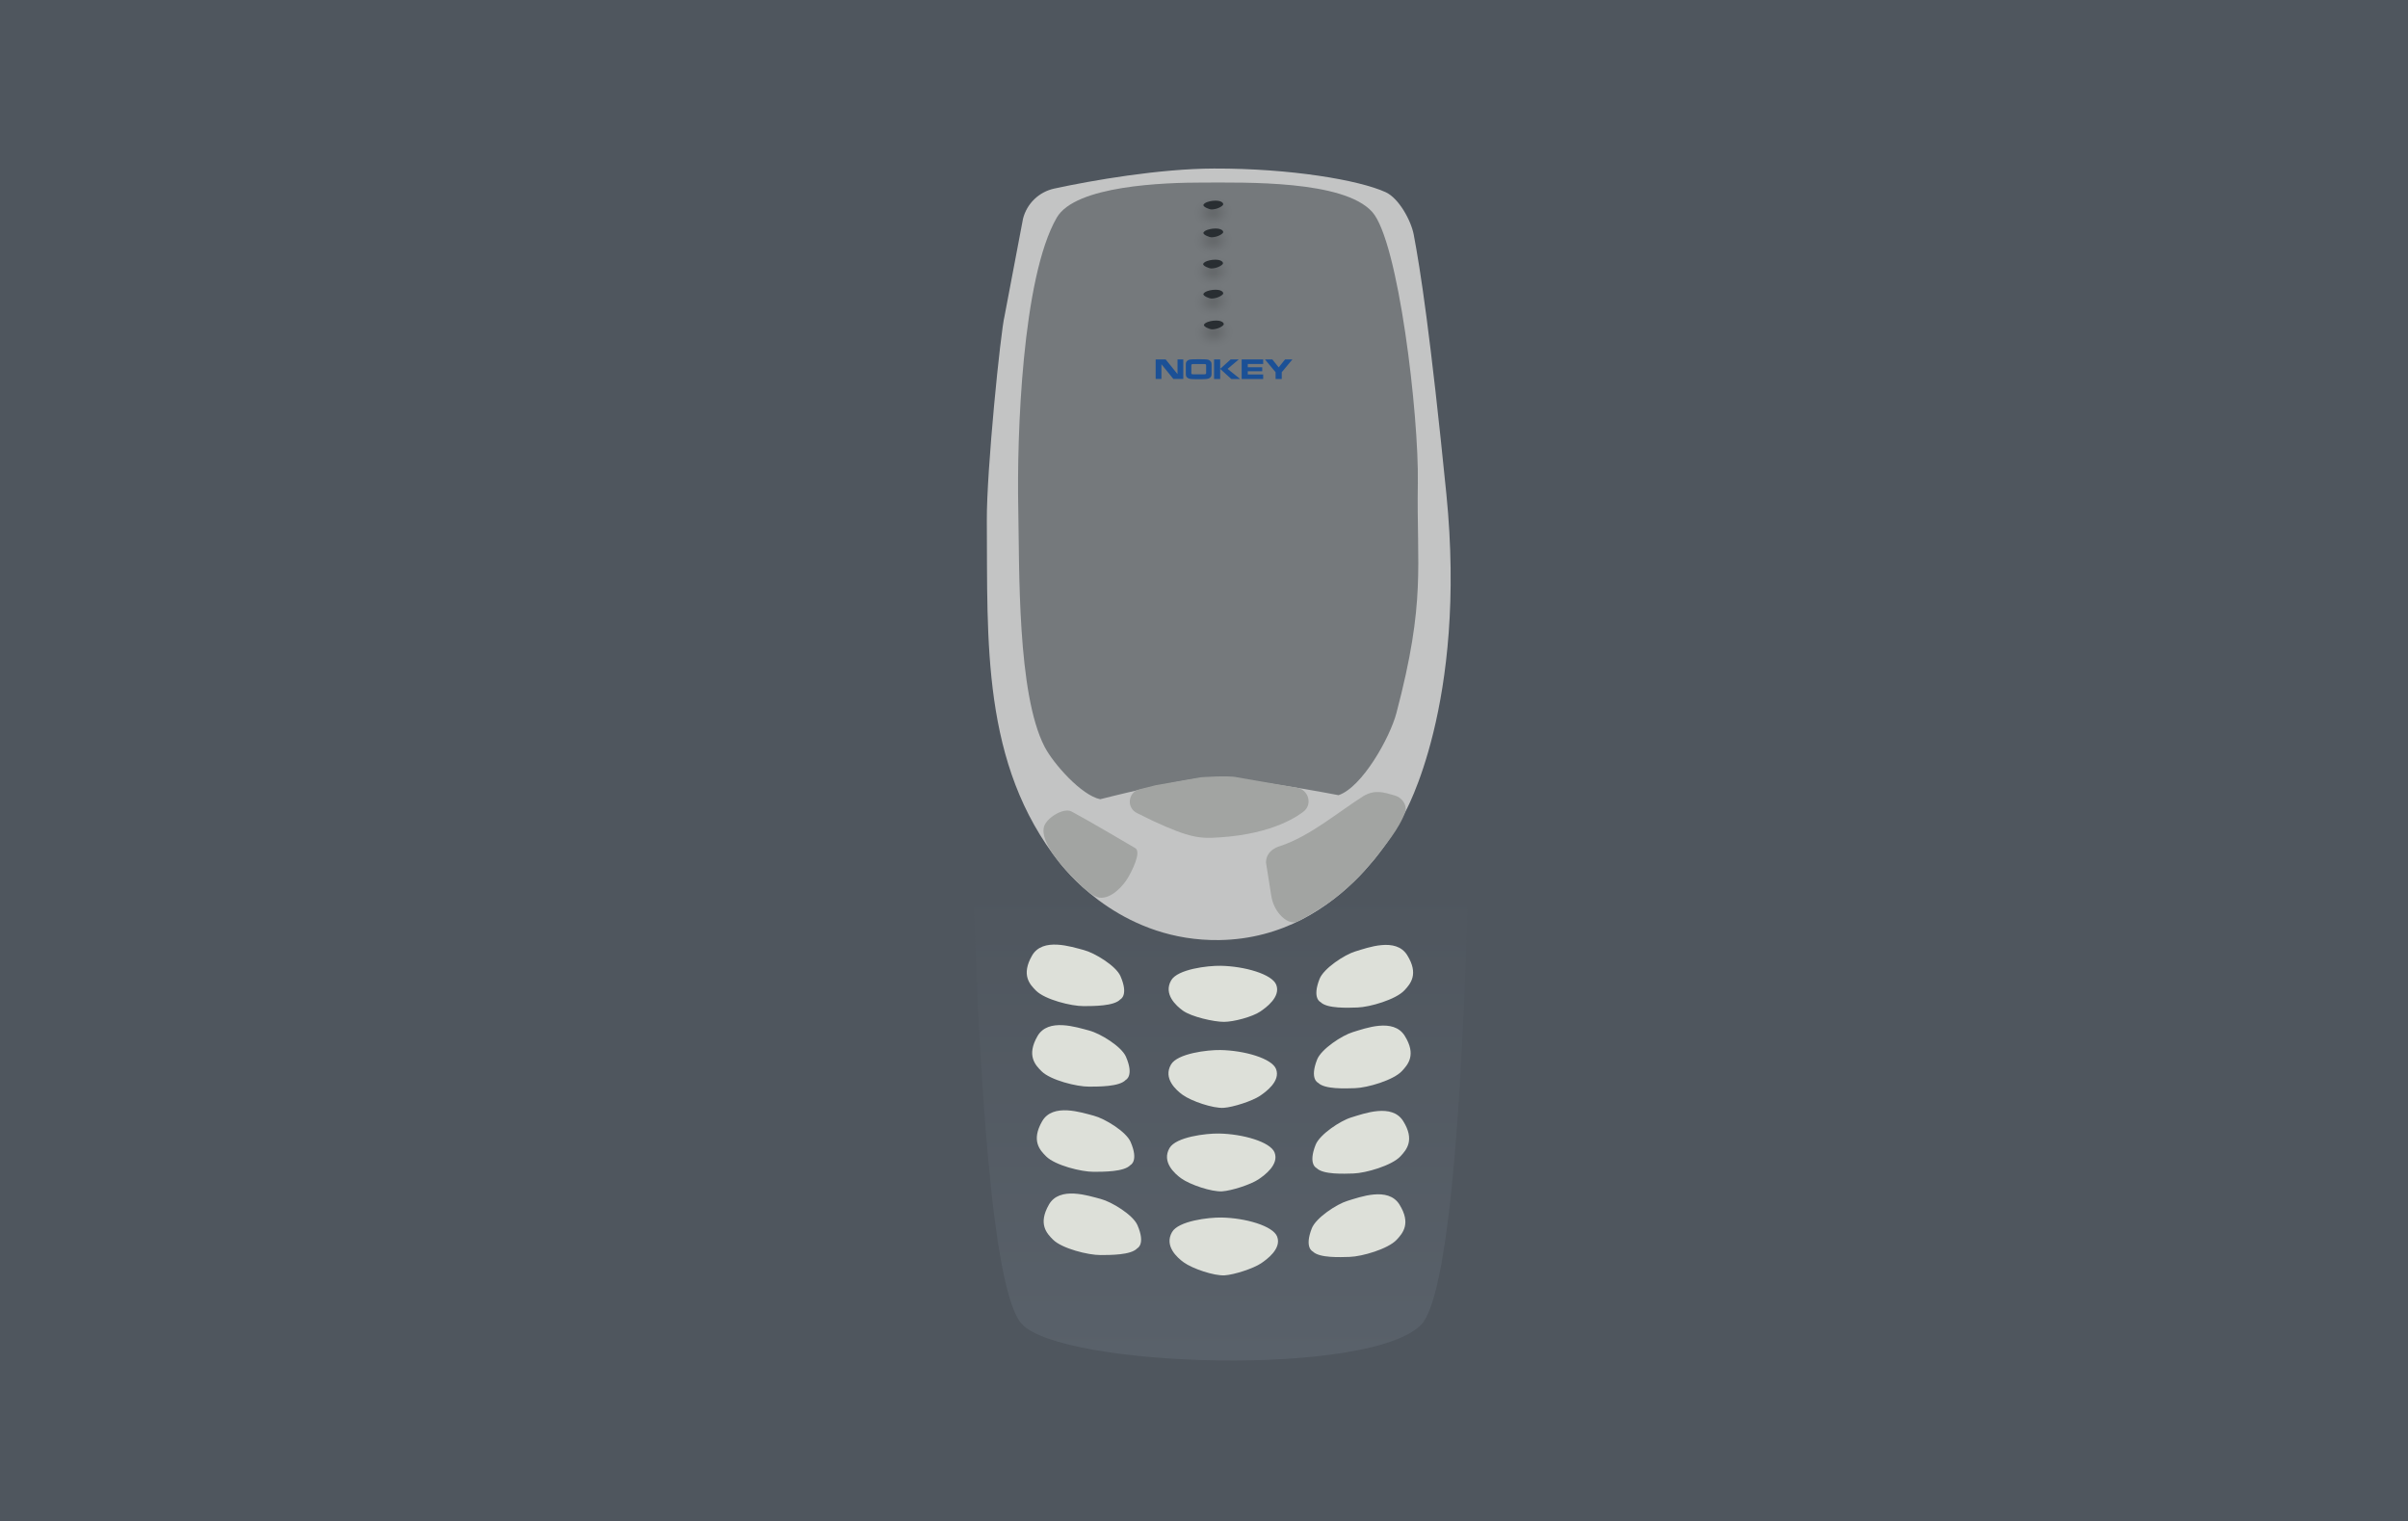
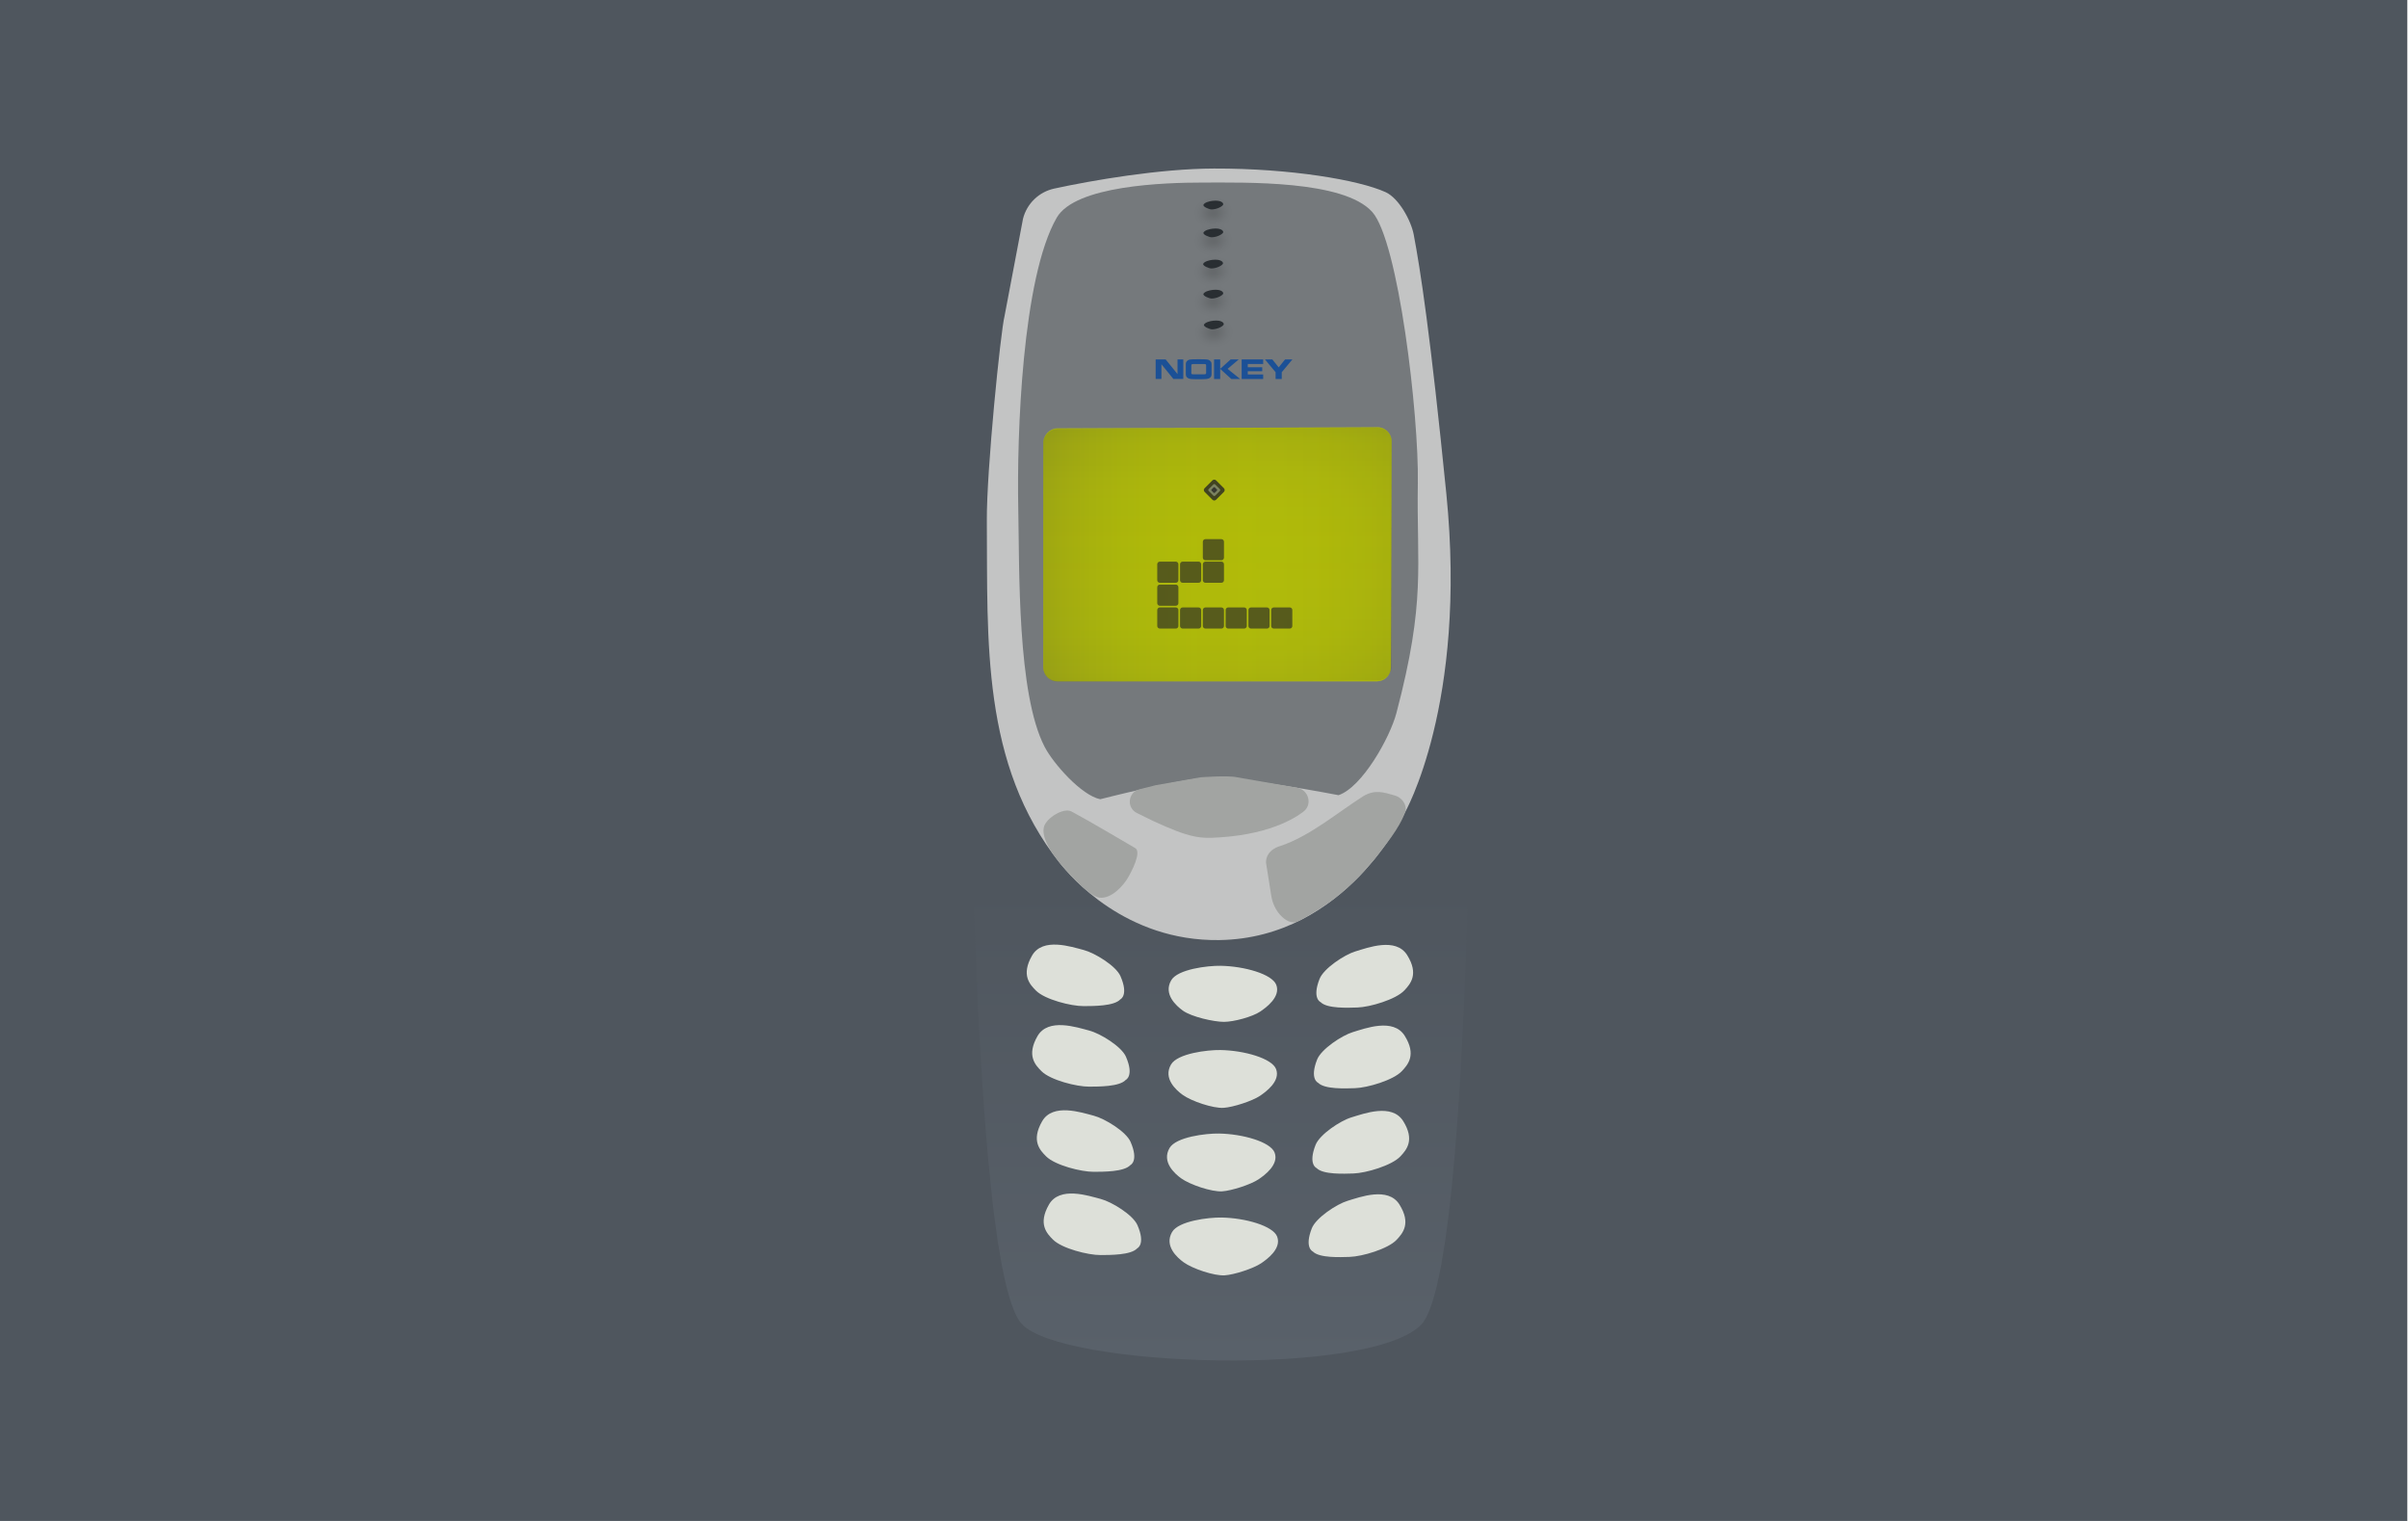
<svg xmlns="http://www.w3.org/2000/svg" width="1254" height="792" viewBox="0 0 1254 792" fill="none">
-   <path d="M1665.73 0H-373.343V1288.24H1665.73V0Z" fill="#4F565E" />
-   <path d="M532.083 689.396C500.712 655.017 504.15 224.846 504.15 224.846C504.15 224.846 505.009 131.593 524.348 95.924C534.232 77.016 734.797 80.454 743.085 95.924C762.423 132.022 766.291 224.846 766.291 224.846C766.291 224.846 771.448 652.439 740.507 689.396C714.722 717.328 552.866 712.171 532.083 689.396Z" fill="url(#paint0_linear)" />
-   <path d="M564.399 494.706C557.842 492.995 542.981 487.985 537.446 497.611C531.627 507.735 536.312 512.66 539.578 515.909C544.193 520.499 557.859 523.962 564.365 523.911C569.204 523.876 580.162 523.988 583.411 520.404C583.411 520.404 587.898 518.384 583.506 508.311C581.168 502.931 570.072 496.184 564.399 494.706Z" fill="#DDE0D9" />
-   <path d="M567.236 536.64C560.678 534.929 545.817 529.919 540.282 539.545C534.464 549.669 539.148 554.594 542.414 557.843C547.029 562.433 560.695 565.896 567.201 565.845C572.04 565.811 582.999 565.922 586.247 562.338C586.247 562.338 590.734 560.318 586.342 550.245C583.996 544.865 572.908 538.118 567.236 536.64Z" fill="#DDE0D9" />
-   <path d="M569.651 580.989C563.093 579.279 548.233 574.268 542.698 583.894C536.879 594.019 541.563 598.943 544.829 602.192C549.444 606.782 563.11 610.246 569.616 610.194C574.455 610.16 585.414 610.271 588.663 606.687C588.663 606.687 593.149 604.668 588.757 594.594C586.419 589.223 575.323 582.476 569.651 580.989Z" fill="#DDE0D9" />
-   <path d="M573.218 624.332C566.66 622.622 551.799 617.611 546.264 627.237C540.446 637.362 545.13 642.287 548.396 645.536C553.011 650.125 566.677 653.589 573.183 653.538C578.022 653.503 588.98 653.615 592.229 650.031C592.229 650.031 596.716 648.011 592.324 637.938C589.978 632.558 578.89 625.811 573.218 624.332Z" fill="#DDE0D9" />
-   <path d="M705.767 495.445C712.256 493.494 726.927 487.933 732.806 497.353C738.994 507.254 734.499 512.351 731.353 515.72C726.91 520.481 713.382 524.435 706.875 524.633C702.036 524.779 691.095 525.295 687.718 521.831C687.718 521.831 683.154 519.983 687.176 509.747C689.316 504.289 700.154 497.138 705.767 495.445Z" fill="#DDE0D9" />
-   <path d="M704.486 537.456C710.975 535.505 725.646 529.944 731.525 539.364C737.713 549.265 733.218 554.362 730.073 557.731C725.629 562.493 712.101 566.446 705.595 566.644C700.756 566.79 689.815 567.306 686.437 563.842C686.437 563.842 681.873 561.994 685.895 551.758C688.027 546.3 698.865 539.149 704.486 537.456Z" fill="#DDE0D9" />
-   <path d="M703.695 581.874C710.184 579.923 724.856 574.362 730.735 583.782C736.923 593.683 732.428 598.78 729.282 602.149C724.839 606.911 711.31 610.864 704.804 611.062C699.965 611.208 689.024 611.724 685.646 608.26C685.646 608.26 681.082 606.412 685.105 596.176C687.245 590.71 698.083 583.559 703.695 581.874Z" fill="#DDE0D9" />
-   <path d="M701.736 625.312C708.225 623.361 722.896 617.8 728.775 627.22C734.963 637.121 730.468 642.218 727.322 645.587C722.879 650.349 709.351 654.303 702.844 654.5C698.006 654.646 687.064 655.162 683.687 651.698C683.687 651.698 679.123 649.85 683.145 639.614C685.285 634.148 696.123 626.997 701.736 625.312Z" fill="#DDE0D9" />
-   <path d="M635.659 502.914C628.946 502.802 613.261 504.667 609.909 510.477C605.732 517.697 612.547 523.765 615.968 526.24C620.489 529.515 632.212 532.11 637.369 532.11C642.536 532.11 652.255 529.472 656.295 526.739C659.26 524.736 667.056 519.115 664.632 512.824C662.483 507.237 648.018 503.129 635.659 502.914Z" fill="#DDE0D9" />
-   <path d="M635.556 546.782C628.843 546.67 613.158 548.535 609.806 554.345C605.629 561.565 612.444 567.633 615.865 570.108C620.386 573.383 631.679 577.233 637.24 576.881C642.105 576.571 652.152 573.34 656.192 570.606C659.157 568.604 666.953 562.983 664.529 556.691C662.38 551.105 647.915 546.988 635.556 546.782Z" fill="#DDE0D9" />
-   <path d="M634.791 590.263C628.078 590.151 612.393 592.016 609.041 597.826C604.864 605.046 611.679 611.114 615.1 613.589C619.621 616.864 630.915 620.714 636.475 620.362C641.34 620.052 651.387 616.821 655.427 614.087C658.392 612.085 666.188 606.464 663.764 600.173C661.615 594.586 647.142 590.469 634.791 590.263Z" fill="#DDE0D9" />
-   <path d="M636.114 634.002C629.402 633.89 613.716 635.755 610.364 641.565C606.187 648.785 613.003 654.853 616.424 657.328C620.945 660.602 632.238 664.453 637.799 664.101C642.664 663.791 652.711 660.56 656.75 657.826C659.716 655.824 667.511 650.203 665.087 643.911C662.93 638.325 648.465 634.208 636.114 634.002Z" fill="#DDE0D9" />
-   <path d="M632.212 87.759C603.832 87.828 568.585 93.948 548.989 98.202C541.039 99.93 534.756 106.006 532.753 113.887L523.127 164.58C521.099 172.53 513.724 245.13 513.905 271.06C514.347 333.587 510.963 397.942 551.946 449.463C557.412 456.313 586.118 490.228 634.945 489.523C701.082 488.56 731.396 423.575 731.396 423.575C731.396 423.575 764.185 366.875 753.218 257.257C744.89 174.034 739.639 140.153 736.209 122.138C734.8 114.747 728.422 103.178 721.572 100.058C707.683 93.75 672.178 87.662 632.212 87.759Z" fill="#C3C4C4" />
-   <path d="M626.196 95.065C606.428 95.065 559.982 96.56 550.304 113.355C532.306 144.571 529.487 226.694 530.278 264.898C530.923 296.071 529.651 361.16 543.978 388.844C548.551 397.688 563.205 414.207 572.968 416.175C572.968 416.175 615.272 405.303 629.737 404.864C646.72 404.349 697.069 414.069 697.069 414.069C709.445 409.884 723.85 383.996 727.185 371.37C742.73 312.513 737.634 295.324 738.358 251.49C738.942 216.123 728.259 125.551 714.585 110.338C699.673 93.758 648.542 95.065 626.196 95.065Z" fill="#75797C" />
-   <path d="M625.225 404.761L601.795 408.887L593.347 411.027C587.39 412.531 586.54 420.644 592.049 423.352L600.394 427.451C619.81 436.442 624.89 436.682 634.67 436.081C664.228 434.267 677.008 423.971 678.848 422.587C678.994 422.475 679.131 422.363 679.269 422.234C683.54 418.367 681.203 411.199 675.522 410.21L644.245 404.761C639.604 403.661 625.225 404.761 625.225 404.761Z" fill="#A2A4A2" />
-   <path d="M591.155 441.607C584.984 438.006 566.608 427.125 558.013 422.57C553.862 420.369 545.018 425.904 543.703 430.417C541.243 438.857 555.031 452.978 555.031 452.978C555.031 452.978 566.9 466.798 572.539 467.443C579.045 468.191 585.199 460.782 587.356 457.138C589.393 453.674 594.619 443.627 591.155 441.607Z" fill="#A2A4A2" />
-   <path d="M710.193 414.43C696.404 423.171 682.306 435.357 666.652 440.576C666.652 440.576 659.286 442.295 659.286 449.17L662.062 466.644C662.681 470.253 664.202 473.674 666.652 476.399C669.29 479.338 672.694 481.229 675.848 479.837C675.848 479.837 688.465 473.442 698.203 465.277C710.081 455.316 712.591 450.589 714.8 448.577C714.989 448.406 715.169 448.225 715.315 448.019C721.136 440.304 728.526 431.972 731.912 422.527C732.728 418.9 729.978 415.29 726.411 414.241C720.487 412.512 716.066 411.098 710.193 414.43Z" fill="#A2A4A2" />
-   <path d="M604.828 189.615L604.867 189.706L611.055 197.337H616.216V187.158H613.213V194.867L613.161 194.737L607.025 187.158H601.825V197.337H604.828V189.615ZM617.529 194.737C617.529 195.153 617.577 195.504 617.672 195.79C617.767 196.076 617.945 196.336 618.205 196.57C618.439 196.787 618.69 196.956 618.959 197.077C619.228 197.19 619.574 197.276 619.999 197.337C620.424 197.389 620.939 197.424 621.546 197.441C622.153 197.458 623.041 197.467 624.211 197.467C625.381 197.467 626.274 197.458 626.889 197.441C627.504 197.424 628.02 197.389 628.436 197.337C628.861 197.276 629.212 197.19 629.489 197.077C629.775 196.956 630.031 196.787 630.256 196.57C630.516 196.336 630.694 196.076 630.789 195.79C630.884 195.504 630.932 195.153 630.932 194.737C630.932 193.749 630.932 192.583 630.932 191.24V189.758C630.932 189.342 630.884 189 630.789 188.731C630.694 188.454 630.516 188.198 630.256 187.964C630.031 187.739 629.779 187.565 629.502 187.444C629.233 187.323 628.891 187.236 628.475 187.184C628.068 187.132 627.569 187.102 626.98 187.093C626.391 187.076 625.481 187.067 624.25 187.067C623.019 187.067 622.109 187.076 621.52 187.093C620.931 187.102 620.424 187.132 619.999 187.184C619.583 187.236 619.236 187.323 618.959 187.444C618.682 187.565 618.43 187.739 618.205 187.964C617.945 188.198 617.767 188.454 617.672 188.731C617.577 189 617.529 189.342 617.529 189.758V194.737ZM620.402 190.2C620.402 190.009 620.471 189.858 620.61 189.745C620.757 189.632 621 189.576 621.338 189.576C624.744 189.576 626.685 189.576 627.162 189.576C627.526 189.576 627.773 189.619 627.903 189.706C628.042 189.793 628.111 189.957 628.111 190.2V193.164V194.334C628.111 194.499 628.029 194.637 627.864 194.75C627.708 194.854 627.461 194.906 627.123 194.906C623.743 194.906 621.815 194.906 621.338 194.906C620.974 194.906 620.727 194.867 620.597 194.789C620.467 194.702 620.402 194.551 620.402 194.334V190.2ZM632.243 187.158V197.376H635.428V187.158H632.243ZM635.428 192.085L641.252 197.376H645.867L639.276 192.085L645.113 187.158H640.888L635.428 192.085ZM649.799 194.997V193.307H657.326V191.24H649.799V189.524H657.82V187.158H649.981H646.744H646.614V197.376H646.835H649.981H657.82V194.997H649.799ZM673.046 187.158H669.224L665.896 191.305L662.568 187.158H658.746L664.284 193.827V197.376H667.482V193.827L673.046 187.158Z" fill="#1B5096" />
-   <g filter="url(#filter0_d)">
-     <path d="M631.49 104.571C629.763 104.76 627.373 105.422 626.746 106.547C626.144 107.622 629.746 109.074 630.975 109.057C633.587 109.014 636.243 107.708 636.914 106.676C637.404 105.929 636.209 104.055 631.49 104.571Z" fill="#292E32" />
-     <path d="M631.49 119.079C629.763 119.268 627.373 119.93 626.746 121.055C626.144 122.13 629.746 123.582 630.975 123.565C633.587 123.522 636.243 122.216 636.914 121.184C637.404 120.437 636.209 118.563 631.49 119.079Z" fill="#292E32" />
-     <path d="M631.37 135.314C629.642 135.503 627.253 136.165 626.626 137.291C626.024 138.365 629.625 139.818 630.854 139.801C633.467 139.758 636.123 138.451 636.793 137.42C637.283 136.672 636.08 134.799 631.37 135.314Z" fill="#292E32" />
-     <path d="M631.49 150.974C629.763 151.163 627.373 151.825 626.746 152.951C626.144 154.025 629.746 155.478 630.975 155.46C633.587 155.417 636.243 154.111 636.914 153.08C637.404 152.332 636.209 150.458 631.49 150.974Z" fill="#292E32" />
-     <path d="M631.774 167.012C630.046 167.201 627.657 167.863 627.03 168.989C626.428 170.063 630.029 171.515 631.258 171.498C633.871 171.455 636.527 170.149 637.197 169.118C637.679 168.37 636.484 166.496 631.774 167.012Z" fill="#292E32" />
+   <g clip-path="url(#clip0)">
+     <path d="M1665.73 0H-373.343V1288.24H1665.73V0Z" fill="#4F565E" />
+     <path d="M532.083 689.396C500.712 655.017 504.15 224.846 504.15 224.846C504.15 224.846 505.009 131.593 524.348 95.924C534.232 77.016 734.797 80.454 743.085 95.924C762.423 132.022 766.291 224.846 766.291 224.846C766.291 224.846 771.448 652.439 740.507 689.396C714.722 717.328 552.866 712.171 532.083 689.396Z" fill="url(#paint0_linear)" />
+     <path d="M564.399 494.706C557.842 492.995 542.981 487.985 537.446 497.611C531.627 507.735 536.312 512.66 539.578 515.909C544.193 520.499 557.859 523.962 564.365 523.911C569.204 523.876 580.162 523.988 583.411 520.404C583.411 520.404 587.898 518.384 583.506 508.311C581.168 502.931 570.072 496.184 564.399 494.706Z" fill="#DDE0D9" />
+     <path d="M567.236 536.64C560.678 534.929 545.817 529.919 540.282 539.545C534.464 549.669 539.148 554.594 542.414 557.843C547.029 562.433 560.695 565.896 567.201 565.845C572.04 565.811 582.999 565.922 586.247 562.338C586.247 562.338 590.734 560.318 586.342 550.245C583.996 544.865 572.908 538.118 567.236 536.64Z" fill="#DDE0D9" />
+     <path d="M569.651 580.989C563.093 579.279 548.233 574.268 542.698 583.894C536.879 594.019 541.563 598.943 544.829 602.192C549.444 606.782 563.11 610.246 569.616 610.194C574.455 610.16 585.414 610.271 588.663 606.687C588.663 606.687 593.149 604.668 588.757 594.594C586.419 589.223 575.323 582.476 569.651 580.989Z" fill="#DDE0D9" />
+     <path d="M573.218 624.332C566.66 622.622 551.799 617.611 546.264 627.237C540.446 637.362 545.13 642.287 548.396 645.536C553.011 650.125 566.677 653.589 573.183 653.538C578.022 653.503 588.98 653.615 592.229 650.031C592.229 650.031 596.716 648.011 592.324 637.938C589.978 632.558 578.89 625.811 573.218 624.332Z" fill="#DDE0D9" />
+     <path d="M705.767 495.445C712.256 493.494 726.927 487.933 732.806 497.353C738.994 507.254 734.499 512.351 731.353 515.72C726.91 520.481 713.382 524.435 706.875 524.633C702.036 524.779 691.095 525.295 687.718 521.831C687.718 521.831 683.154 519.983 687.176 509.747C689.316 504.289 700.154 497.138 705.767 495.445Z" fill="#DDE0D9" />
+     <path d="M704.486 537.456C710.975 535.505 725.646 529.944 731.525 539.364C737.713 549.265 733.218 554.362 730.073 557.731C725.629 562.493 712.101 566.446 705.595 566.644C700.756 566.79 689.815 567.306 686.437 563.842C686.437 563.842 681.873 561.994 685.895 551.758C688.027 546.3 698.865 539.149 704.486 537.456Z" fill="#DDE0D9" />
+     <path d="M703.695 581.874C710.184 579.923 724.856 574.362 730.735 583.782C736.923 593.683 732.428 598.78 729.282 602.149C724.839 606.911 711.31 610.864 704.804 611.062C699.965 611.208 689.024 611.724 685.646 608.26C685.646 608.26 681.082 606.412 685.105 596.176C687.245 590.71 698.083 583.559 703.695 581.874Z" fill="#DDE0D9" />
+     <path d="M701.736 625.312C708.225 623.361 722.896 617.8 728.775 627.22C734.963 637.121 730.468 642.218 727.322 645.587C722.879 650.349 709.351 654.303 702.844 654.5C698.006 654.646 687.064 655.162 683.687 651.698C683.687 651.698 679.123 649.85 683.145 639.614C685.285 634.148 696.123 626.997 701.736 625.312Z" fill="#DDE0D9" />
+     <path d="M635.659 502.914C628.946 502.802 613.261 504.667 609.909 510.477C605.732 517.697 612.547 523.765 615.968 526.24C620.489 529.515 632.212 532.11 637.369 532.11C642.536 532.11 652.255 529.472 656.295 526.739C659.26 524.736 667.056 519.115 664.632 512.824C662.483 507.237 648.018 503.129 635.659 502.914Z" fill="#DDE0D9" />
+     <path d="M635.556 546.782C628.843 546.67 613.158 548.535 609.806 554.345C605.629 561.565 612.444 567.633 615.865 570.108C620.386 573.383 631.679 577.233 637.24 576.881C642.105 576.571 652.152 573.34 656.192 570.606C659.157 568.604 666.953 562.983 664.529 556.691C662.38 551.105 647.915 546.988 635.556 546.782Z" fill="#DDE0D9" />
+     <path d="M634.791 590.263C628.078 590.151 612.393 592.016 609.041 597.826C604.864 605.046 611.679 611.114 615.1 613.589C619.621 616.864 630.915 620.714 636.475 620.362C641.34 620.052 651.387 616.821 655.427 614.087C658.392 612.085 666.188 606.464 663.764 600.173C661.615 594.586 647.142 590.469 634.791 590.263Z" fill="#DDE0D9" />
+     <path d="M636.114 634.002C629.402 633.89 613.716 635.755 610.364 641.565C606.187 648.785 613.003 654.853 616.424 657.328C620.945 660.602 632.238 664.453 637.799 664.101C642.664 663.791 652.711 660.56 656.75 657.826C659.716 655.824 667.511 650.203 665.087 643.911C662.93 638.325 648.465 634.208 636.114 634.002Z" fill="#DDE0D9" />
+     <path d="M632.212 87.759C603.832 87.828 568.585 93.948 548.989 98.202C541.039 99.93 534.756 106.006 532.753 113.887L523.127 164.58C521.099 172.53 513.724 245.13 513.905 271.06C514.347 333.587 510.963 397.942 551.946 449.463C557.412 456.313 586.118 490.228 634.945 489.523C701.082 488.56 731.396 423.575 731.396 423.575C731.396 423.575 764.185 366.875 753.218 257.257C744.89 174.034 739.639 140.153 736.209 122.138C734.8 114.747 728.422 103.178 721.572 100.058C707.683 93.75 672.178 87.662 632.212 87.759Z" fill="#C3C4C4" />
+     <path d="M626.196 95.065C606.428 95.065 559.982 96.56 550.304 113.355C532.306 144.571 529.487 226.694 530.278 264.898C530.923 296.071 529.651 361.16 543.978 388.844C548.551 397.688 563.205 414.207 572.968 416.175C572.968 416.175 615.272 405.303 629.737 404.864C646.72 404.349 697.069 414.069 697.069 414.069C709.445 409.884 723.85 383.996 727.185 371.37C742.73 312.513 737.634 295.324 738.358 251.49C738.942 216.123 728.259 125.551 714.585 110.338C699.673 93.758 648.542 95.065 626.196 95.065Z" fill="#75797C" />
+     <path d="M625.225 404.761L601.795 408.887L593.347 411.027C587.39 412.531 586.54 420.644 592.049 423.352L600.394 427.451C619.81 436.442 624.89 436.682 634.67 436.081C664.228 434.267 677.008 423.971 678.848 422.587C678.994 422.475 679.131 422.363 679.269 422.234C683.54 418.367 681.203 411.199 675.522 410.21L644.245 404.761C639.604 403.661 625.225 404.761 625.225 404.761Z" fill="#A2A4A2" />
+     <path d="M591.155 441.607C584.984 438.006 566.608 427.125 558.013 422.57C553.862 420.369 545.018 425.904 543.703 430.417C541.243 438.857 555.031 452.978 555.031 452.978C555.031 452.978 566.9 466.798 572.539 467.443C579.045 468.191 585.199 460.782 587.356 457.138C589.393 453.674 594.619 443.627 591.155 441.607Z" fill="#A2A4A2" />
+     <path d="M710.193 414.43C696.404 423.171 682.306 435.357 666.652 440.576C666.652 440.576 659.286 442.295 659.286 449.17L662.062 466.644C662.681 470.253 664.202 473.674 666.652 476.399C669.29 479.338 672.694 481.229 675.848 479.837C675.848 479.837 688.465 473.442 698.203 465.277C710.081 455.316 712.591 450.589 714.8 448.577C714.989 448.406 715.169 448.225 715.315 448.019C721.136 440.304 728.526 431.972 731.912 422.527C732.728 418.9 729.978 415.29 726.411 414.241C720.487 412.512 716.066 411.098 710.193 414.43Z" fill="#A2A4A2" />
+     <path d="M604.828 189.615L604.867 189.706L611.055 197.337H616.216V187.158H613.213V194.867L613.161 194.737L607.025 187.158H601.825V197.337H604.828V189.615ZM617.529 194.737C617.529 195.153 617.577 195.504 617.672 195.79C617.767 196.076 617.945 196.336 618.205 196.57C618.439 196.787 618.69 196.956 618.959 197.077C619.228 197.19 619.574 197.276 619.999 197.337C620.424 197.389 620.939 197.424 621.546 197.441C622.153 197.458 623.041 197.467 624.211 197.467C625.381 197.467 626.274 197.458 626.889 197.441C627.504 197.424 628.02 197.389 628.436 197.337C628.861 197.276 629.212 197.19 629.489 197.077C629.775 196.956 630.031 196.787 630.256 196.57C630.516 196.336 630.694 196.076 630.789 195.79C630.884 195.504 630.932 195.153 630.932 194.737C630.932 193.749 630.932 192.583 630.932 191.24V189.758C630.932 189.342 630.884 189 630.789 188.731C630.694 188.454 630.516 188.198 630.256 187.964C630.031 187.739 629.779 187.565 629.502 187.444C629.233 187.323 628.891 187.236 628.475 187.184C628.068 187.132 627.569 187.102 626.98 187.093C626.391 187.076 625.481 187.067 624.25 187.067C623.019 187.067 622.109 187.076 621.52 187.093C620.931 187.102 620.424 187.132 619.999 187.184C619.583 187.236 619.236 187.323 618.959 187.444C618.682 187.565 618.43 187.739 618.205 187.964C617.945 188.198 617.767 188.454 617.672 188.731C617.577 189 617.529 189.342 617.529 189.758V194.737ZM620.402 190.2C620.402 190.009 620.471 189.858 620.61 189.745C620.757 189.632 621 189.576 621.338 189.576C624.744 189.576 626.685 189.576 627.162 189.576C627.526 189.576 627.773 189.619 627.903 189.706C628.042 189.793 628.111 189.957 628.111 190.2V193.164V194.334C628.111 194.499 628.029 194.637 627.864 194.75C627.708 194.854 627.461 194.906 627.123 194.906C623.743 194.906 621.815 194.906 621.338 194.906C620.974 194.906 620.727 194.867 620.597 194.789C620.467 194.702 620.402 194.551 620.402 194.334V190.2ZM632.243 187.158V197.376H635.428V187.158H632.243ZM635.428 192.085L641.252 197.376H645.867L639.276 192.085L645.113 187.158H640.888L635.428 192.085ZM649.799 194.997V193.307H657.326V191.24H649.799V189.524H657.82V187.158H649.981H646.744H646.614V197.376H646.835H649.981H657.82V194.997H649.799ZM673.046 187.158H669.224L665.896 191.305L662.568 187.158H658.746L664.284 193.827V197.376H667.482V193.827L673.046 187.158Z" fill="#1B5096" />
+     <g filter="url(#filter0_d)">
+       <path d="M631.49 104.571C629.763 104.76 627.373 105.422 626.746 106.547C626.144 107.622 629.746 109.074 630.975 109.057C633.587 109.014 636.243 107.708 636.914 106.676C637.404 105.929 636.209 104.055 631.49 104.571Z" fill="#292E32" />
+       <path d="M631.49 119.079C629.763 119.268 627.373 119.93 626.746 121.055C626.144 122.13 629.746 123.582 630.975 123.565C633.587 123.522 636.243 122.216 636.914 121.184C637.404 120.437 636.209 118.563 631.49 119.079Z" fill="#292E32" />
+       <path d="M631.37 135.314C629.642 135.503 627.253 136.165 626.626 137.291C626.024 138.365 629.625 139.818 630.854 139.801C633.467 139.758 636.123 138.451 636.793 137.42C637.283 136.672 636.08 134.799 631.37 135.314Z" fill="#292E32" />
+       <path d="M631.49 150.974C629.763 151.163 627.373 151.825 626.746 152.951C626.144 154.025 629.746 155.478 630.975 155.46C633.587 155.417 636.243 154.111 636.914 153.08C637.404 152.332 636.209 150.458 631.49 150.974Z" fill="#292E32" />
+       <path d="M631.774 167.012C630.046 167.201 627.657 167.863 627.03 168.989C626.428 170.063 630.029 171.515 631.258 171.498C633.871 171.455 636.527 170.149 637.197 169.118C637.679 168.37 636.484 166.496 631.774 167.012Z" fill="#292E32" />
+     </g>
+     <path d="M543.323 230.991V347.751C543.487 351.672 546.735 354.764 550.665 354.73H717.098C721.071 354.704 724.293 351.5 724.344 347.526L724.681 229.851C724.742 225.714 721.339 222.354 717.201 222.458L550.639 223.149C546.441 223.261 543.142 226.794 543.323 230.991Z" fill="#B2BD08" />
+     <path opacity="0.17" d="M543.323 231.19V347.95C543.487 351.871 546.735 354.963 550.665 354.929H717.098C721.071 354.903 724.293 351.698 724.344 347.725L724.681 230.05C724.742 225.913 721.339 222.553 717.201 222.656L550.639 223.347C546.441 223.468 543.142 227.001 543.323 231.19Z" fill="url(#paint1_linear)" />
+     <path opacity="0.12" d="M724.793 346.464V229.704C724.629 225.783 721.382 222.691 717.452 222.725H551.019C547.046 222.751 543.824 225.956 543.772 229.929L543.435 347.604C543.375 351.741 546.778 355.101 550.915 354.998L717.478 354.307C721.675 354.194 724.966 350.662 724.793 346.464Z" fill="url(#paint2_linear)" />
+     <path opacity="0.11" d="M724.793 346.464V229.704C724.629 225.783 721.382 222.691 717.452 222.725H551.019C547.046 222.751 543.824 225.956 543.772 229.929L543.435 347.604C543.375 351.741 546.778 355.101 550.915 354.998L717.478 354.307C721.675 354.194 724.966 350.662 724.793 346.464Z" fill="url(#paint3_linear)" />
+     <path opacity="0.17" d="M543.323 231.19V347.95C543.487 351.871 546.735 354.963 550.665 354.929H717.098C721.071 354.903 724.293 351.698 724.344 347.725L724.681 230.05C724.742 225.913 721.339 222.553 717.201 222.656L550.639 223.347C546.441 223.468 543.142 227.001 543.323 231.19Z" fill="url(#paint4_linear)" />
+     <path opacity="0.8" d="M637.378 256.124L633.282 260.22C632.756 260.745 631.921 260.745 631.396 260.22L627.299 256.124C626.774 255.598 626.774 254.763 627.299 254.237L631.396 250.141C631.921 249.616 632.756 249.616 633.282 250.141L637.378 254.237C637.89 254.763 637.89 255.612 637.378 256.124Z" fill="#262626" />
+     <path d="M631.867 258.091L629.428 255.652C629.172 255.396 629.172 254.965 629.428 254.695L631.867 252.257C632.123 252.001 632.554 252.001 632.824 252.257L635.263 254.695C635.519 254.951 635.519 255.383 635.263 255.652L632.824 258.091C632.554 258.36 632.123 258.36 631.867 258.091Z" fill="#7B8260" />
+     <path opacity="0.8" d="M633.74 255.477L632.608 256.609C632.446 256.77 632.204 256.77 632.042 256.609L630.91 255.477C630.749 255.315 630.749 255.073 630.91 254.911L632.042 253.779C632.204 253.618 632.446 253.618 632.608 253.779L633.74 254.911C633.902 255.059 633.902 255.315 633.74 255.477Z" fill="#262626" />
+     <g opacity="0.8">
+       <path opacity="0.8" d="M612.313 327.317H604C603.258 327.317 602.652 326.71 602.652 325.969V317.656C602.652 316.915 603.258 316.309 604 316.309H612.313C613.054 316.309 613.66 316.915 613.66 317.656V325.969C613.66 326.724 613.068 327.317 612.313 327.317Z" fill="#262626" />
+       <path opacity="0.8" d="M612.313 315.433H604C603.258 315.433 602.652 314.826 602.652 314.085V305.772C602.652 305.031 603.258 304.424 604 304.424H612.313C613.054 304.424 613.66 305.031 613.66 305.772V314.085C613.66 314.826 613.068 315.433 612.313 315.433Z" fill="#262626" />
+       <path opacity="0.8" d="M612.313 303.468H604C603.258 303.468 602.652 302.861 602.652 302.12V293.807C602.652 293.066 603.258 292.46 604 292.46H612.313C613.054 292.46 613.66 293.066 613.66 293.807V302.12C613.66 302.861 613.068 303.468 612.313 303.468Z" fill="#262626" />
+       <path opacity="0.8" d="M624.184 327.317H615.87C615.129 327.317 614.523 326.71 614.523 325.969V317.656C614.523 316.915 615.129 316.309 615.87 316.309H624.184C624.925 316.309 625.531 316.915 625.531 317.656V325.969C625.531 326.724 624.925 327.317 624.184 327.317Z" fill="#262626" />
+       <path opacity="0.8" d="M636.054 327.317H627.741C627 327.317 626.393 326.71 626.393 325.969V317.656C626.393 316.915 627 316.309 627.741 316.309H636.054C636.795 316.309 637.402 316.915 637.402 317.656V325.969C637.402 326.724 636.795 327.317 636.054 327.317Z" fill="#262626" />
+       <path opacity="0.8" d="M624.184 303.468H615.87C615.129 303.468 614.523 302.861 614.523 302.12V293.807C614.523 293.066 615.129 292.46 615.87 292.46H624.184C624.925 292.46 625.531 293.066 625.531 293.807V302.12C625.531 302.861 624.925 303.468 624.184 303.468Z" fill="#262626" />
+       <path opacity="0.8" d="M636.054 303.468H627.741C627 303.468 626.393 302.861 626.393 302.12V293.807C626.393 293.066 627 292.46 627.741 292.46H636.054C636.795 292.46 637.402 293.066 637.402 293.807V302.12C637.402 302.861 636.795 303.468 636.054 303.468Z" fill="#262626" />
+       <path opacity="0.8" d="M636.054 291.745H627.741C627 291.745 626.393 291.139 626.393 290.398V282.085C626.393 281.344 627 280.737 627.741 280.737H636.054C636.795 280.737 637.402 281.344 637.402 282.085V290.398C637.402 291.139 636.795 291.745 636.054 291.745Z" fill="#262626" />
+       <path opacity="0.8" d="M647.925 327.317H639.611C638.87 327.317 638.264 326.71 638.264 325.969V317.656C638.264 316.915 638.87 316.309 639.611 316.309H647.925C648.666 316.309 649.272 316.915 649.272 317.656V325.969C649.272 326.724 648.666 327.317 647.925 327.317Z" fill="#262626" />
+       <path opacity="0.8" d="M659.795 327.317H651.482C650.741 327.317 650.134 326.71 650.134 325.969V317.656C650.134 316.915 650.741 316.309 651.482 316.309H659.795C660.536 316.309 661.143 316.915 661.143 317.656V325.969C661.143 326.724 660.536 327.317 659.795 327.317Z" fill="#262626" />
+       <path opacity="0.8" d="M671.652 327.317H663.339C662.598 327.317 661.992 326.71 661.992 325.969V317.656C661.992 316.915 662.598 316.309 663.339 316.309H671.652C672.393 316.309 673 316.915 673 317.656V325.969C673.013 326.724 672.407 327.317 671.652 327.317Z" fill="#262626" />
+     </g>
  </g>
  <defs>
    <filter id="filter0_d" x="620.558" y="102.482" width="22.738" height="79.016" filterUnits="userSpaceOnUse" color-interpolation-filters="sRGB">
      <feFlood flood-opacity="0" result="BackgroundImageFix" />
      <feColorMatrix in="SourceAlpha" type="matrix" values="0 0 0 0 0 0 0 0 0 0 0 0 0 0 0 0 0 0 127 0" />
      <feOffset dy="4" />
      <feGaussianBlur stdDeviation="3" />
      <feColorMatrix type="matrix" values="0 0 0 0 0 0 0 0 0 0 0 0 0 0 0 0 0 0 0.25 0" />
      <feBlend mode="normal" in2="BackgroundImageFix" result="effect1_dropShadow" />
      <feBlend mode="normal" in="SourceGraphic" in2="effect1_dropShadow" result="shape" />
    </filter>
    <linearGradient id="paint0_linear" x1="635.326" y1="83" x2="635.326" y2="708.46" gradientUnits="userSpaceOnUse">
      <stop offset="0.605" stop-color="#4F565E" />
      <stop offset="1" stop-color="#59616A" />
    </linearGradient>
+     <linearGradient id="paint1_linear" x1="633.998" y1="354.933" x2="633.998" y2="222.663" gradientUnits="userSpaceOnUse">
+       <stop stop-color="#B2BD08" />
+       <stop offset="0.43" stop-color="#B0BB09" />
+       <stop offset="0.585" stop-color="#AAB40C" />
+       <stop offset="0.695" stop-color="#9FA911" />
+       <stop offset="0.785" stop-color="#909819" />
+       <stop offset="0.861" stop-color="#7C8223" />
+       <stop offset="0.929" stop-color="#63662F" />
+       <stop offset="0.989" stop-color="#46473D" />
+       <stop offset="1" stop-color="#404040" />
+     </linearGradient>
+     <linearGradient id="paint2_linear" x1="634.114" y1="222.728" x2="634.114" y2="354.997" gradientUnits="userSpaceOnUse">
+       <stop stop-color="#B2BD08" />
+       <stop offset="0.43" stop-color="#B0BB09" />
+       <stop offset="0.585" stop-color="#AAB40C" />
+       <stop offset="0.695" stop-color="#9FA911" />
+       <stop offset="0.785" stop-color="#909819" />
+       <stop offset="0.861" stop-color="#7C8223" />
+       <stop offset="0.929" stop-color="#63662F" />
+       <stop offset="0.989" stop-color="#46473D" />
+       <stop offset="1" stop-color="#404040" />
+     </linearGradient>
+     <linearGradient id="paint3_linear" x1="543.432" y1="288.863" x2="724.796" y2="288.863" gradientUnits="userSpaceOnUse">
+       <stop stop-color="#B2BD08" />
+       <stop offset="0.43" stop-color="#B0BB09" />
+       <stop offset="0.585" stop-color="#AAB40C" />
+       <stop offset="0.695" stop-color="#9FA911" />
+       <stop offset="0.785" stop-color="#909819" />
+       <stop offset="0.861" stop-color="#7C8223" />
+       <stop offset="0.929" stop-color="#63662F" />
+       <stop offset="0.989" stop-color="#46473D" />
+       <stop offset="1" stop-color="#404040" />
+     </linearGradient>
+     <linearGradient id="paint4_linear" x1="724.68" y1="288.798" x2="543.316" y2="288.798" gradientUnits="userSpaceOnUse">
+       <stop stop-color="#B2BD08" />
+       <stop offset="0.43" stop-color="#B0BB09" />
+       <stop offset="0.585" stop-color="#AAB40C" />
+       <stop offset="0.695" stop-color="#9FA911" />
+       <stop offset="0.785" stop-color="#909819" />
+       <stop offset="0.861" stop-color="#7C8223" />
+       <stop offset="0.929" stop-color="#63662F" />
+       <stop offset="0.989" stop-color="#46473D" />
+       <stop offset="1" stop-color="#404040" />
+     </linearGradient>
+     <clipPath id="clip0">
+       <rect width="1253.61" height="792" fill="white" />
+     </clipPath>
  </defs>
</svg>
